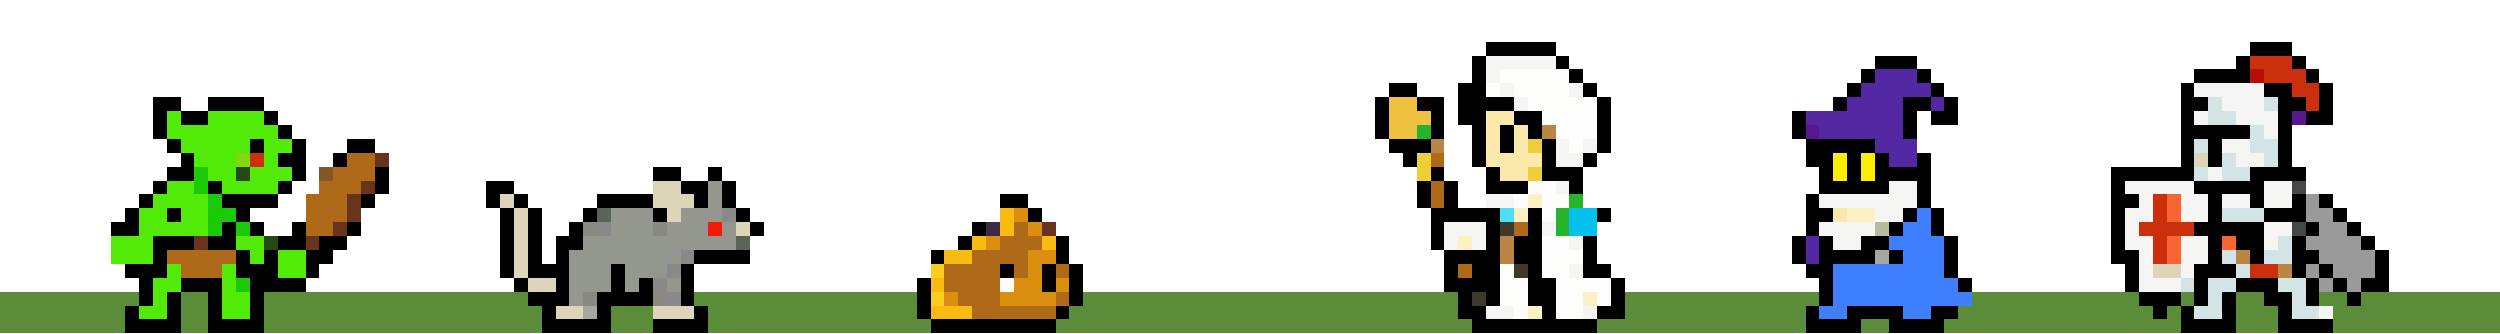
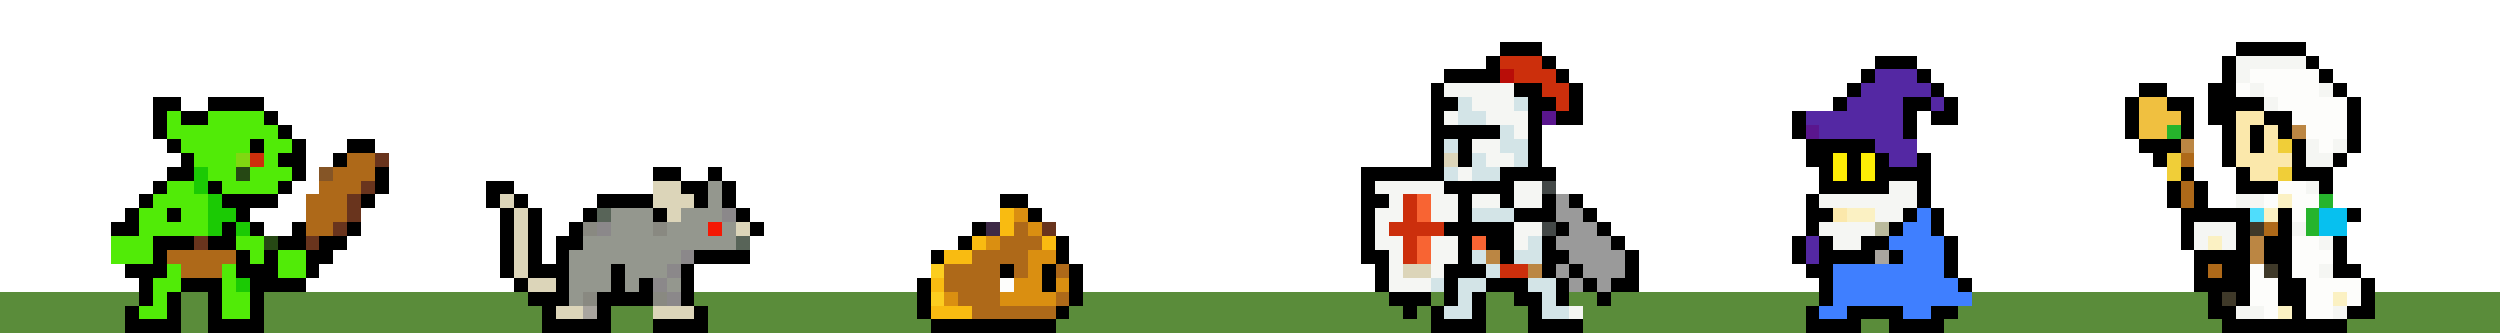
<svg xmlns="http://www.w3.org/2000/svg" viewBox="0 0 180 24" width="960" height="128" shape-rendering="crispEdges">
  <defs>
    <filter id="flash">
      <feFlood flood-color="#ffffff" />
      <feComposite operator="in" in2="SourceAlpha" />
    </filter>
    <filter id="hit" color-interpolation-filters="sRGB">
      <feComponentTransfer>
        <feFuncR type="gamma" exponent="0.6" />
        <feFuncG type="gamma" exponent="0.6" />
        <feFuncB type="gamma" exponent="0.6" />
      </feComponentTransfer>
    </filter>
    <g id="a0">
      <path fill="#000000" d="M5 7h2v1h-2zM9 7h4v1h-4zM5 8h1v1h-1zM7 8h2v1h-2zM13 8h1v1h-1zM5 9h1v1h-1zM14 9h1v1h-1zM6 10h1v1h-1zM12 10h1v1h-1zM15 10h1v1h-1zM19 10h2v1h-2zM7 11h1v1h-1zM14 11h2v1h-2zM18 11h1v1h-1zM6 12h2v1h-2zM15 12h1v1h-1zM21 12h1v1h-1zM5 13h1v1h-1zM9 13h1v1h-1zM14 13h1v1h-1zM21 13h1v1h-1zM4 14h1v1h-1zM10 14h4v1h-4zM20 14h1v1h-1zM3 15h1v1h-1zM6 15h1v1h-1zM11 15h1v1h-1zM2 16h2v1h-2zM10 16h1v1h-1zM12 16h1v1h-1zM15 16h1v1h-1zM19 16h1v1h-1zM5 17h3v1h-3zM9 17h2v1h-2zM14 17h2v1h-2zM17 17h2v1h-2zM5 18h1v1h-1zM11 18h1v1h-1zM13 18h1v1h-1zM16 18h2v1h-2zM3 19h3v1h-3zM11 19h3v1h-3zM16 19h1v1h-1zM4 20h1v1h-1zM7 20h3v1h-3zM12 20h4v1h-4zM4 21h1v1h-1zM6 21h1v1h-1zM9 21h1v1h-1zM12 21h1v1h-1zM3 22h1v1h-1zM6 22h1v1h-1zM9 22h1v1h-1zM12 22h1v1h-1zM3 23h4v1h-4zM9 23h4v1h-4z" />
      <path fill="#1bca04" d="M8 12h1v1h-1zM8 13h1v1h-1zM9 14h1v1h-1zM9 15h2v1h-2zM9 16h1v1h-1zM11 16h1v1h-1zM11 20h1v1h-1z" />
      <path fill="#264814" d="M11 12h1v1h-1zM13 17h1v1h-1z" />
      <path fill="#51eb07" d="M6 8h1v1h-1zM9 8h4v1h-4zM6 9h8v1h-8zM7 10h5v1h-5zM13 10h2v1h-2zM8 11h3v1h-3zM13 11h1v1h-1zM9 12h2v1h-2zM12 12h3v1h-3zM6 13h2v1h-2zM10 13h4v1h-4zM5 14h4v1h-4zM4 15h2v1h-2zM7 15h2v1h-2zM4 16h5v1h-5zM2 17h3v1h-3zM11 17h2v1h-2zM2 18h3v1h-3zM12 18h1v1h-1zM14 18h2v1h-2zM6 19h1v1h-1zM10 19h1v1h-1zM14 19h2v1h-2zM5 20h2v1h-2zM10 20h1v1h-1zM5 21h1v1h-1zM10 21h2v1h-2zM4 22h2v1h-2zM10 22h2v1h-2z" />
      <path fill="#69341d" d="M21 11h1v1h-1zM20 13h1v1h-1zM19 14h1v1h-1zM19 15h1v1h-1zM18 16h1v1h-1zM8 17h1v1h-1zM16 17h1v1h-1z" />
      <path fill="#81d712" d="M11 11h1v1h-1z" />
      <path fill="#855526" d="M17 12h1v1h-1z" />
      <path fill="#ae6919" d="M19 11h2v1h-2zM18 12h3v1h-3zM17 13h3v1h-3zM16 14h3v1h-3zM16 15h3v1h-3zM16 16h2v1h-2zM6 18h5v1h-5zM7 19h3v1h-3z" />
      <path fill="#cc2f0c" d="M12 11h1v1h-1z" />
    </g>
    <clipPath id="a0u">
      <rect x="0" y="0" width="24" height="15" />
    </clipPath>
    <clipPath id="a0l">
      <rect x="0" y="16" width="24" height="8" />
    </clipPath>
    <g id="a1">
      <path fill="#000000" d="M4 9h2v1h-2zM7 9h4v1h-4zM4 10h1v1h-1zM6 10h1v1h-1zM11 10h1v1h-1zM21 10h3v1h-3zM4 11h1v1h-1zM6 11h1v1h-1zM12 11h1v1h-1zM20 11h1v1h-1zM23 11h1v1h-1zM4 12h2v1h-2zM12 12h2v1h-2zM18 12h2v1h-2zM23 12h1v1h-1zM6 13h1v1h-1zM12 13h2v1h-2zM18 13h1v1h-1zM23 13h1v1h-1zM6 14h1v1h-1zM10 14h1v1h-1zM13 14h1v1h-1zM17 14h1v1h-1zM22 14h1v1h-1zM5 15h1v1h-1zM10 15h1v1h-1zM12 15h1v1h-1zM17 15h1v1h-1zM21 15h1v1h-1zM4 16h1v1h-1zM9 16h7v1h-7zM19 16h2v1h-2zM3 17h1v1h-1zM6 17h1v1h-1zM11 17h1v1h-1zM13 17h1v1h-1zM15 17h2v1h-2zM18 17h1v1h-1zM3 18h2v1h-2zM7 18h1v1h-1zM16 18h1v1h-1zM3 19h1v1h-1zM6 19h4v1h-4zM12 19h2v1h-2zM16 19h1v1h-1zM1 20h2v1h-2zM8 20h4v1h-4zM14 20h2v1h-2zM0 21h2v1h-2zM4 21h4v1h-4zM10 21h1v1h-1zM0 22h1v1h-1zM3 22h2v1h-2zM7 22h1v1h-1zM0 23h4v1h-4zM7 23h5v1h-5z" />
      <path fill="#1bca04" d="M8 16h1v1h-1zM13 18h1v1h-1zM15 19h1v1h-1z" />
      <path fill="#1e882e" d="M7 15h3v1h-3zM11 15h1v1h-1zM12 18h1v1h-1zM2 21h1v1h-1z" />
      <path fill="#264814" d="M10 22h1v1h-1z" />
      <path fill="#3f3929" d="M5 19h1v1h-1z" />
      <path fill="#51eb07" d="M5 10h1v1h-1zM7 10h4v1h-4zM5 11h1v1h-1zM7 11h5v1h-5zM6 12h6v1h-6zM7 13h5v1h-5zM7 14h3v1h-3zM11 14h2v1h-2zM6 15h1v1h-1zM5 16h3v1h-3zM4 17h2v1h-2zM7 17h4v1h-4zM12 17h1v1h-1zM14 17h1v1h-1zM5 18h2v1h-2zM8 18h4v1h-4zM14 18h2v1h-2zM10 19h2v1h-2zM14 19h1v1h-1zM3 21h1v1h-1zM8 21h2v1h-2zM1 22h2v1h-2zM8 22h2v1h-2z" />
      <path fill="#69341d" d="M16 16h1v1h-1z" />
      <path fill="#855526" d="M22 13h1v1h-1zM21 14h1v1h-1zM20 15h1v1h-1zM17 17h1v1h-1zM3 20h2v1h-2zM7 20h1v1h-1z" />
      <path fill="#ae6919" d="M21 11h2v1h-2zM20 12h3v1h-3zM19 13h3v1h-3zM18 14h3v1h-3zM18 15h2v1h-2zM17 16h2v1h-2zM4 19h1v1h-1zM5 20h2v1h-2z" />
    </g>
    <g id="a2">
      <path fill="#000000" d="M14 12h2v1h-2zM18 12h1v1h-1zM2 13h2v1h-2zM16 13h2v1h-2zM19 13h1v1h-1zM2 14h1v1h-1zM4 14h1v1h-1zM10 14h4v1h-4zM17 14h1v1h-1zM19 14h1v1h-1zM3 15h1v1h-1zM5 15h1v1h-1zM9 15h1v1h-1zM14 15h1v1h-1zM20 15h1v1h-1zM3 16h1v1h-1zM5 16h1v1h-1zM8 16h1v1h-1zM21 16h1v1h-1zM3 17h1v1h-1zM5 17h1v1h-1zM7 17h2v1h-2zM3 18h1v1h-1zM5 18h1v1h-1zM7 18h1v1h-1zM17 18h4v1h-4zM3 19h1v1h-1zM5 19h3v1h-3zM11 19h1v1h-1zM16 19h1v1h-1zM4 20h1v1h-1zM7 20h1v1h-1zM11 20h1v1h-1zM13 20h1v1h-1zM16 20h1v1h-1zM5 21h3v1h-3zM10 21h4v1h-4zM16 21h1v1h-1zM6 22h1v1h-1zM10 22h1v1h-1zM17 22h1v1h-1zM6 23h5v1h-5zM14 23h4v1h-4z" />
      <path fill="#586458" d="M10 15h1v1h-1zM20 17h1v1h-1z" />
      <path fill="#898981" d="M9 16h1v1h-1zM14 16h1v1h-1zM9 21h1v1h-1zM14 21h1v1h-1z" />
      <path fill="#8b888a" d="M19 15h1v1h-1zM10 16h1v1h-1zM16 18h1v1h-1zM15 19h1v1h-1zM14 20h1v1h-1zM15 21h1v1h-1z" />
      <path fill="#94978e" d="M18 13h1v1h-1zM18 14h1v1h-1zM11 15h3v1h-3zM16 15h3v1h-3zM11 16h3v1h-3zM15 16h3v1h-3zM19 16h1v1h-1zM9 17h11v1h-11zM8 18h8v1h-8zM8 19h3v1h-3zM12 19h3v1h-3zM8 20h3v1h-3zM12 20h1v1h-1zM15 20h1v1h-1zM8 21h1v1h-1z" />
      <path fill="#a9a59f" d="M9 22h1v1h-1z" />
      <path fill="#dcd5b9" d="M14 13h2v1h-2zM3 14h1v1h-1zM14 14h3v1h-3zM4 15h1v1h-1zM15 15h1v1h-1zM4 16h1v1h-1zM20 16h1v1h-1zM4 17h1v1h-1zM4 18h1v1h-1zM4 19h1v1h-1zM5 20h2v1h-2zM7 22h2v1h-2zM14 22h3v1h-3z" />
      <path fill="#f51804" d="M18 16h1v1h-1z" />
    </g>
    <clipPath id="a2u">
      <rect x="0" y="0" width="24" height="18" />
    </clipPath>
    <clipPath id="a2l">
      <rect x="0" y="19" width="24" height="5" />
    </clipPath>
    <g id="a3">
      <path fill="#000000" d="M12 14h2v1h-2zM14 15h1v1h-1zM10 16h1v1h-1zM9 17h1v1h-1zM16 17h1v1h-1zM7 18h1v1h-1zM16 18h1v1h-1zM12 19h1v1h-1zM15 19h1v1h-1zM17 19h1v1h-1zM6 20h1v1h-1zM15 20h1v1h-1zM17 20h1v1h-1zM6 21h1v1h-1zM17 21h1v1h-1zM6 22h1v1h-1zM16 22h1v1h-1zM7 23h9v1h-9z" />
      <path fill="#3d2946" d="M11 16h1v1h-1z" />
      <path fill="#69341d" d="M15 16h1v1h-1z" />
      <path fill="#ae6919" d="M13 16h1v1h-1zM12 17h3v1h-3zM10 18h4v1h-4zM8 19h4v1h-4zM13 19h1v1h-1zM16 19h1v1h-1zM8 20h4v1h-4zM9 21h3v1h-3zM16 21h1v1h-1zM10 22h6v1h-6z" />
      <path fill="#da8f11" d="M13 15h1v1h-1zM14 16h1v1h-1zM11 17h1v1h-1zM14 18h2v1h-2zM14 19h1v1h-1zM13 20h2v1h-2zM16 20h1v1h-1zM8 21h1v1h-1zM12 21h4v1h-4z" />
      <path fill="#f9bb11" d="M12 15h1v1h-1zM12 16h1v1h-1zM10 17h1v1h-1zM15 17h1v1h-1zM8 18h2v1h-2zM7 20h1v1h-1zM7 22h3v1h-3z" />
      <path fill="#fccd1f" d="M7 19h1v1h-1zM7 21h1v1h-1z" />
      <path fill="#fdfdfb" d="M12 20h1v1h-1z" />
    </g>
    <clipPath id="a3u">
      <rect x="0" y="0" width="24" height="19" />
    </clipPath>
    <clipPath id="a3l">
      <rect x="0" y="20" width="24" height="4" />
    </clipPath>
    <g id="a4">
      <path fill="#000000" d="M9 3h3v1h-3zM8 4h1v1h-1zM12 4h1v1h-1zM7 5h1v1h-1zM12 5h4v1h-4zM6 6h1v1h-1zM9 6h2v1h-2zM16 6h1v1h-1zM6 7h1v1h-1zM8 7h2v1h-2zM15 7h2v1h-2zM6 8h2v1h-2zM9 8h1v1h-1zM16 8h1v1h-1zM9 9h1v1h-1zM12 9h5v1h-5zM9 10h1v1h-1zM14 10h1v1h-1zM16 10h1v1h-1zM9 11h1v1h-1zM14 11h1v1h-1zM16 11h1v1h-1zM8 12h4v1h-4zM16 12h6v1h-6zM11 13h5v1h-5zM21 13h1v1h-1zM6 14h1v1h-1zM8 14h1v1h-1zM11 14h1v1h-1zM14 14h1v1h-1zM20 14h2v1h-2zM5 15h1v1h-1zM8 15h3v1h-3zM14 15h1v1h-1zM21 15h1v1h-1zM4 16h1v1h-1zM7 16h1v1h-1zM11 16h5v1h-5zM21 16h1v1h-1zM3 17h1v1h-1zM8 17h1v1h-1zM11 17h2v1h-2zM14 17h1v1h-1zM21 17h1v1h-1zM2 18h1v1h-1zM7 18h2v1h-2zM11 18h1v1h-1zM14 18h1v1h-1zM20 18h2v1h-2zM2 19h1v1h-1zM6 19h1v1h-1zM8 19h1v1h-1zM13 19h3v1h-3zM20 19h1v1h-1zM2 20h2v1h-2zM5 20h1v1h-1zM7 20h1v1h-1zM10 20h3v1h-3zM15 20h1v1h-1zM20 20h1v1h-1zM4 21h1v1h-1zM7 21h1v1h-1zM9 21h2v1h-2zM13 21h1v1h-1zM15 21h1v1h-1zM17 21h3v1h-3zM9 22h1v1h-1zM13 22h1v1h-1zM16 22h1v1h-1zM18 22h1v1h-1zM6 23h4v1h-4zM13 23h4v1h-4z" />
      <path fill="#434847" d="M8 13h1v1h-1zM8 16h1v1h-1z" />
      <path fill="#5a168e" d="M8 8h1v1h-1z" />
      <path fill="#b90d08" d="M11 5h1v1h-1z" />
      <path fill="#bb8643" d="M12 18h1v1h-1zM9 19h1v1h-1z" />
      <path fill="#cc2f0c" d="M9 4h3v1h-3zM8 5h3v1h-3zM7 6h2v1h-2zM7 7h1v1h-1zM18 14h1v1h-1zM18 15h1v1h-1zM16 16h4v1h-4zM18 17h1v1h-1zM18 18h1v1h-1zM10 19h2v1h-2z" />
      <path fill="#d3e4e7" d="M10 7h1v1h-1zM14 7h1v1h-1zM13 8h2v1h-2zM11 9h1v1h-1zM10 10h2v1h-2zM15 10h1v1h-1zM10 11h1v1h-1zM13 11h1v1h-1zM12 12h2v1h-2zM15 12h1v1h-1zM11 15h3v1h-3zM9 17h1v1h-1zM9 18h2v1h-2zM13 18h1v1h-1zM12 19h1v1h-1zM8 20h2v1h-2zM13 20h2v1h-2zM16 20h1v1h-1zM8 21h1v1h-1zM14 21h1v1h-1zM7 22h2v1h-2zM14 22h2v1h-2z" />
      <path fill="#dcd5b9" d="M15 11h1v1h-1zM17 19h2v1h-2z" />
      <path fill="currentColor" d="M7 14h1v1h-1zM6 15h2v1h-2zM5 16h2v1h-2zM4 17h4v1h-4zM3 18h4v1h-4zM3 19h3v1h-3zM7 19h1v1h-1zM4 20h1v1h-1zM6 20h1v1h-1z" />
      <path fill="#f5f6f3" d="M11 6h5v1h-5zM11 7h3v1h-3zM10 8h3v1h-3zM15 8h1v1h-1zM10 9h1v1h-1zM12 10h2v1h-2zM11 11h2v1h-2zM14 12h1v1h-1zM9 13h2v1h-2zM16 13h5v1h-5zM9 14h2v1h-2zM12 14h2v1h-2zM15 14h2v1h-2zM19 14h1v1h-1zM15 15h2v1h-2zM19 15h2v1h-2zM9 16h2v1h-2zM20 16h1v1h-1zM10 17h1v1h-1zM15 17h2v1h-2zM19 17h2v1h-2zM15 18h2v1h-2zM19 18h1v1h-1zM16 19h1v1h-1zM19 19h1v1h-1zM17 20h3v1h-3zM6 22h1v1h-1z" />
      <path fill="#f86433" d="M17 14h1v1h-1zM17 15h1v1h-1zM13 17h1v1h-1zM17 17h1v1h-1zM17 18h1v1h-1z" />
    </g>
    <clipPath id="a4u">
      <rect x="0" y="0" width="24" height="13" />
    </clipPath>
    <clipPath id="a4l">
      <rect x="0" y="14" width="24" height="10" />
    </clipPath>
    <clipPath id="a4h0">
      <rect x="0" y="3" width="24" height="6" />
    </clipPath>
    <clipPath id="a4h1">
      <rect x="0" y="9" width="24" height="10" />
    </clipPath>
    <clipPath id="a4h2">
      <rect x="0" y="19" width="24" height="5" />
    </clipPath>
    <g id="a5">
      <path fill="#000000" d="M9 4h3v1h-3zM8 5h1v1h-1zM12 5h1v1h-1zM7 6h1v1h-1zM13 6h1v1h-1zM6 7h1v1h-1zM8 7h2v1h-2zM14 7h1v1h-1zM6 8h2v1h-2zM9 8h1v1h-1zM17 8h1v1h-1zM9 9h1v1h-1zM17 9h1v1h-1zM12 10h5v1h-5zM8 11h1v1h-1zM11 11h1v1h-1zM13 11h1v1h-1zM15 11h2v1h-2zM8 12h4v1h-4zM13 12h1v1h-1zM15 12h1v1h-1zM8 13h1v1h-1zM11 13h5v1h-5zM8 14h1v1h-1zM16 14h1v1h-1zM7 15h1v1h-1zM9 15h1v1h-1zM15 15h2v1h-2zM7 16h1v1h-1zM10 16h1v1h-1zM16 16h1v1h-1zM6 17h1v1h-1zM11 17h2v1h-2zM15 17h1v1h-1zM17 17h1v1h-1zM6 18h1v1h-1zM10 18h1v1h-1zM12 18h4v1h-4zM17 18h1v1h-1zM6 19h1v1h-1zM15 19h2v1h-2zM5 20h1v1h-1zM15 20h1v1h-1zM15 21h1v1h-1zM6 22h2v1h-2zM10 22h4v1h-4zM16 22h1v1h-1zM7 23h4v1h-4zM13 23h4v1h-4z" />
      <path fill="#5428a3" d="M9 5h3v1h-3zM8 6h5v1h-5zM7 7h1v1h-1zM10 7h4v1h-4zM10 8h7v1h-7zM10 9h6v1h-6zM9 10h3v1h-3zM9 11h2v1h-2zM16 17h1v1h-1zM16 18h1v1h-1z" />
      <path fill="#5a168e" d="M16 9h1v1h-1z" />
      <path fill="currentColor" d="M8 15h1v1h-1zM8 16h2v1h-2zM7 17h4v1h-4zM7 18h3v1h-3zM7 19h8v1h-8zM6 20h9v1h-9zM5 21h10v1h-10zM8 22h2v1h-2zM14 22h2v1h-2z" />
      <path fill="#a9a59f" d="M11 18h1v1h-1z" />
      <path fill="#baba9c" d="M11 16h1v1h-1z" />
      <path fill="#f5f6f3" d="M9 13h2v1h-2zM9 14h7v1h-7zM10 15h2v1h-2zM12 16h4v1h-4zM13 17h2v1h-2z" />
      <path fill="#fbe8ab" d="M14 15h1v1h-1z" />
      <path fill="#fbf1c3" d="M12 15h2v1h-2z" />
      <path fill="#fded05" d="M12 11h1v1h-1zM14 11h1v1h-1zM12 12h1v1h-1zM14 12h1v1h-1z" />
    </g>
    <clipPath id="a5u">
      <rect x="0" y="0" width="24" height="14" />
    </clipPath>
    <clipPath id="a5l">
      <rect x="0" y="15" width="24" height="9" />
    </clipPath>
    <g id="a6">
      <path fill="#000000" d="M8 3h5v1h-5zM7 4h1v1h-1zM13 4h1v1h-1zM6 5h1v1h-1zM13 5h1v1h-1zM5 6h1v1h-1zM13 6h2v1h-2zM18 6h2v1h-2zM4 7h1v1h-1zM11 7h4v1h-4zM16 7h2v1h-2zM20 7h1v1h-1zM4 8h1v1h-1zM9 8h2v1h-2zM13 8h2v1h-2zM16 8h1v1h-1zM20 8h1v1h-1zM4 9h1v1h-1zM9 9h1v1h-1zM11 9h1v1h-1zM13 9h1v1h-1zM16 9h1v1h-1zM20 9h1v1h-1zM4 10h1v1h-1zM8 10h1v1h-1zM11 10h1v1h-1zM13 10h1v1h-1zM17 10h3v1h-3zM5 11h1v1h-1zM8 11h1v1h-1zM13 11h1v1h-1zM18 11h1v1h-1zM6 12h3v1h-3zM12 12h1v1h-1zM16 12h1v1h-1zM6 13h1v1h-1zM10 13h3v1h-3zM15 13h1v1h-1zM17 13h1v1h-1zM15 14h1v1h-1zM17 14h1v1h-1zM4 15h1v1h-1zM9 15h1v1h-1zM12 15h5v1h-5zM9 16h1v1h-1zM12 16h1v1h-1zM16 16h1v1h-1zM5 17h1v1h-1zM9 17h2v1h-2zM12 17h1v1h-1zM16 17h1v1h-1zM5 18h1v1h-1zM9 18h2v1h-2zM12 18h4v1h-4zM4 19h2v1h-2zM9 19h1v1h-1zM12 19h2v1h-2zM15 19h1v1h-1zM3 20h1v1h-1zM8 20h2v1h-2zM12 20h4v1h-4zM3 21h1v1h-1zM8 21h2v1h-2zM12 21h1v1h-1zM14 21h1v1h-1zM3 22h2v1h-2zM8 22h1v1h-1zM13 22h2v1h-2zM5 23h9v1h-9z" />
      <path fill="#07c0ef" d="M5 15h2v1h-2zM5 16h2v1h-2z" />
      <path fill="currentColor" d="M18 7h2v1h-2zM17 8h3v1h-3zM18 9h2v1h-2z" />
      <path fill="#26b42c" d="M17 9h1v1h-1zM6 14h1v1h-1zM7 15h1v1h-1zM7 16h1v1h-1z" />
      <path fill="#3f3929" d="M11 16h1v1h-1zM10 19h1v1h-1zM13 21h1v1h-1z" />
      <path fill="#4fddfc" d="M11 15h1v1h-1z" />
      <path fill="#ae6919" d="M16 11h1v1h-1zM16 13h1v1h-1zM16 14h1v1h-1zM10 16h1v1h-1zM14 19h1v1h-1z" />
      <path fill="#bb8643" d="M8 9h1v1h-1zM16 10h1v1h-1zM11 17h1v1h-1zM11 18h1v1h-1z" />
      <path fill="#f0ce38" d="M9 10h1v1h-1zM17 11h1v1h-1zM9 12h1v1h-1zM17 12h1v1h-1z" />
      <path fill="#f5f6f3" d="M8 4h5v1h-5zM12 5h1v1h-1zM6 6h1v1h-1zM11 6h1v1h-1zM10 7h1v1h-1zM5 10h1v1h-1zM7 10h1v1h-1zM6 11h2v1h-2zM7 13h1v1h-1zM11 14h2v1h-2zM8 16h1v1h-1zM13 16h3v1h-3zM6 17h1v1h-1zM13 17h1v1h-1zM15 17h1v1h-1zM6 19h1v1h-1zM5 22h1v1h-1zM11 22h2v1h-2z" />
      <path fill="#fbe8ab" d="M11 8h2v1h-2zM10 9h1v1h-1zM12 9h1v1h-1zM10 10h1v1h-1zM12 10h1v1h-1zM9 11h4v1h-4zM10 12h2v1h-2z" />
      <path fill="#fbf1c3" d="M9 14h1v1h-1zM10 15h1v1h-1zM14 17h1v1h-1zM5 21h1v1h-1zM9 22h1v1h-1z" />
      <path fill="#fdfdfb" d="M7 5h5v1h-5zM7 6h4v1h-4zM12 6h1v1h-1zM5 7h5v1h-5zM5 8h4v1h-4zM5 9h3v1h-3zM6 10h1v1h-1zM8 13h2v1h-2zM7 14h2v1h-2zM10 14h1v1h-1zM8 15h1v1h-1zM7 17h2v1h-2zM6 18h3v1h-3zM7 19h2v1h-2zM11 19h1v1h-1zM4 20h4v1h-4zM10 20h2v1h-2zM4 21h1v1h-1zM6 21h2v1h-2zM10 21h2v1h-2zM6 22h2v1h-2zM10 22h1v1h-1z" />
    </g>
    <clipPath id="a6u">
      <rect x="0" y="0" width="24" height="13" />
    </clipPath>
    <clipPath id="a6l">
      <rect x="0" y="14" width="24" height="10" />
    </clipPath>
  </defs>
  <rect x="0" y="21" width="180" height="3" fill="#5a8c3a" />
  <g transform="translate(6 0)">
    <animateTransform attributeName="transform" type="translate" additive="sum" values="0 0;6 0;0 0" begin="-0.15s" dur="0.24s" />
    <g>
      <animate attributeName="visibility" values="visible;hidden" calcMode="discrete" begin="-10s" dur="1s" repeatCount="indefinite" />
      <set attributeName="visibility" to="hidden" begin="-0.03s" dur="0.12s" />
      <use href="#a0" />
    </g>
    <g visibility="hidden">
      <animate attributeName="visibility" values="hidden;visible" calcMode="discrete" begin="-10s" dur="1s" repeatCount="indefinite" />
      <set attributeName="visibility" to="hidden" begin="-0.03s" dur="0.12s" />
      <g>
        <use href="#a0" clip-path="url(#a0u)" transform="translate(0 1)" />
        <use href="#a0" clip-path="url(#a0l)" />
      </g>
    </g>
    <g visibility="hidden">
      <set attributeName="visibility" to="visible" begin="-0.03s" dur="0.12s" />
      <use href="#a1" />
    </g>
  </g>
  <g transform="translate(33 0)">
    <g>
      <animate attributeName="visibility" values="visible;hidden" calcMode="discrete" begin="-10s" dur="1s" repeatCount="indefinite" />
      <use href="#a2" />
    </g>
    <g visibility="hidden">
      <animate attributeName="visibility" values="hidden;visible" calcMode="discrete" begin="-10s" dur="1s" repeatCount="indefinite" />
      <g>
        <use href="#a2" clip-path="url(#a2u)" transform="translate(0 1)" />
        <use href="#a2" clip-path="url(#a2l)" />
      </g>
    </g>
  </g>
  <g transform="translate(60 0)">
    <g>
      <animate attributeName="visibility" values="visible;hidden" calcMode="discrete" begin="-10s" dur="1s" repeatCount="indefinite" />
      <use href="#a3" />
    </g>
    <g visibility="hidden">
      <animate attributeName="visibility" values="hidden;visible" calcMode="discrete" begin="-10s" dur="1s" repeatCount="indefinite" />
      <g>
        <use href="#a3" clip-path="url(#a3u)" transform="translate(0 1)" />
        <use href="#a3" clip-path="url(#a3l)" />
      </g>
    </g>
  </g>
-   <g transform="translate(150 0)">
+   <g transform="translate(96 0)">
    <g>
      <animate attributeName="visibility" values="visible;hidden" calcMode="discrete" begin="-10s" dur="1s" repeatCount="indefinite" />
      <set attributeName="visibility" to="hidden" begin="-0.03s" dur="0.16s" />
      <use href="#a4" transform="translate(24 0) scale(-1 1)" color="#9a9a9a" />
    </g>
    <g visibility="hidden">
      <animate attributeName="visibility" values="hidden;visible" calcMode="discrete" begin="-10s" dur="1s" repeatCount="indefinite" />
      <set attributeName="visibility" to="hidden" begin="-0.03s" dur="0.16s" />
      <g color="#9a9a9a">
        <use href="#a4" clip-path="url(#a4u)" transform="translate(0 1) translate(24 0) scale(-1 1)" />
        <use href="#a4" clip-path="url(#a4l)" transform="translate(24 0) scale(-1 1)" />
      </g>
    </g>
    <g visibility="hidden">
      <set attributeName="visibility" to="visible" begin="-0.03s" dur="0.16s" />
      <g transform="translate(0 0) translate(26 0) scale(-1 1)" color="#9a9a9a" filter="url(#hit)">
        <use href="#a4" clip-path="url(#a4h0)" transform="translate(0 0)" />
        <use href="#a4" clip-path="url(#a4h1)" transform="translate(1 0)" />
        <use href="#a4" clip-path="url(#a4h2)" transform="translate(2 0)" />
      </g>
    </g>
    <g opacity="0">
      <animate attributeName="opacity" values="1;0" begin="-0.03s" dur="0.1s" />
      <g transform="translate(0 0) translate(26 0) scale(-1 1)" filter="url(#flash)">
        <use href="#a4" clip-path="url(#a4h0)" transform="translate(0 0)" />
        <use href="#a4" clip-path="url(#a4h1)" transform="translate(1 0)" />
        <use href="#a4" clip-path="url(#a4h2)" transform="translate(2 0)" />
      </g>
    </g>
  </g>
  <g transform="translate(123 0)">
    <g>
      <animate attributeName="visibility" values="visible;hidden" calcMode="discrete" begin="-10s" dur="1s" repeatCount="indefinite" />
      <use href="#a5" transform="translate(24 0) scale(-1 1)" color="#3f7fff" />
    </g>
    <g visibility="hidden">
      <animate attributeName="visibility" values="hidden;visible" calcMode="discrete" begin="-10s" dur="1s" repeatCount="indefinite" />
      <g color="#3f7fff">
        <use href="#a5" clip-path="url(#a5u)" transform="translate(0 1) translate(24 0) scale(-1 1)" />
        <use href="#a5" clip-path="url(#a5l)" transform="translate(24 0) scale(-1 1)" />
      </g>
    </g>
  </g>
-   <g transform="translate(96 0)">
+   <g transform="translate(150 0)">
    <g>
      <animate attributeName="visibility" values="visible;hidden" calcMode="discrete" begin="-10s" dur="1s" repeatCount="indefinite" />
      <use href="#a6" transform="translate(24 0) scale(-1 1)" color="#f0c040" />
    </g>
    <g visibility="hidden">
      <animate attributeName="visibility" values="hidden;visible" calcMode="discrete" begin="-10s" dur="1s" repeatCount="indefinite" />
      <g color="#f0c040">
        <use href="#a6" clip-path="url(#a6u)" transform="translate(0 1) translate(24 0) scale(-1 1)" />
        <use href="#a6" clip-path="url(#a6l)" transform="translate(24 0) scale(-1 1)" />
      </g>
    </g>
  </g>
-   <text x="159" y="13" fill="#ff5050" font-family="monospace" font-size="12" font-weight="bold" opacity="0">
+   <text x="105" y="13" fill="#ff5050" font-family="monospace" font-size="12" font-weight="bold" opacity="0">
    <animate attributeName="opacity" values="1;1" begin="-0.03s" dur="0.7s" />
    <animateTransform attributeName="transform" type="translate" values="0 0;0 -3" begin="-0.03s" dur="0.7s" />9</text>
</svg>
